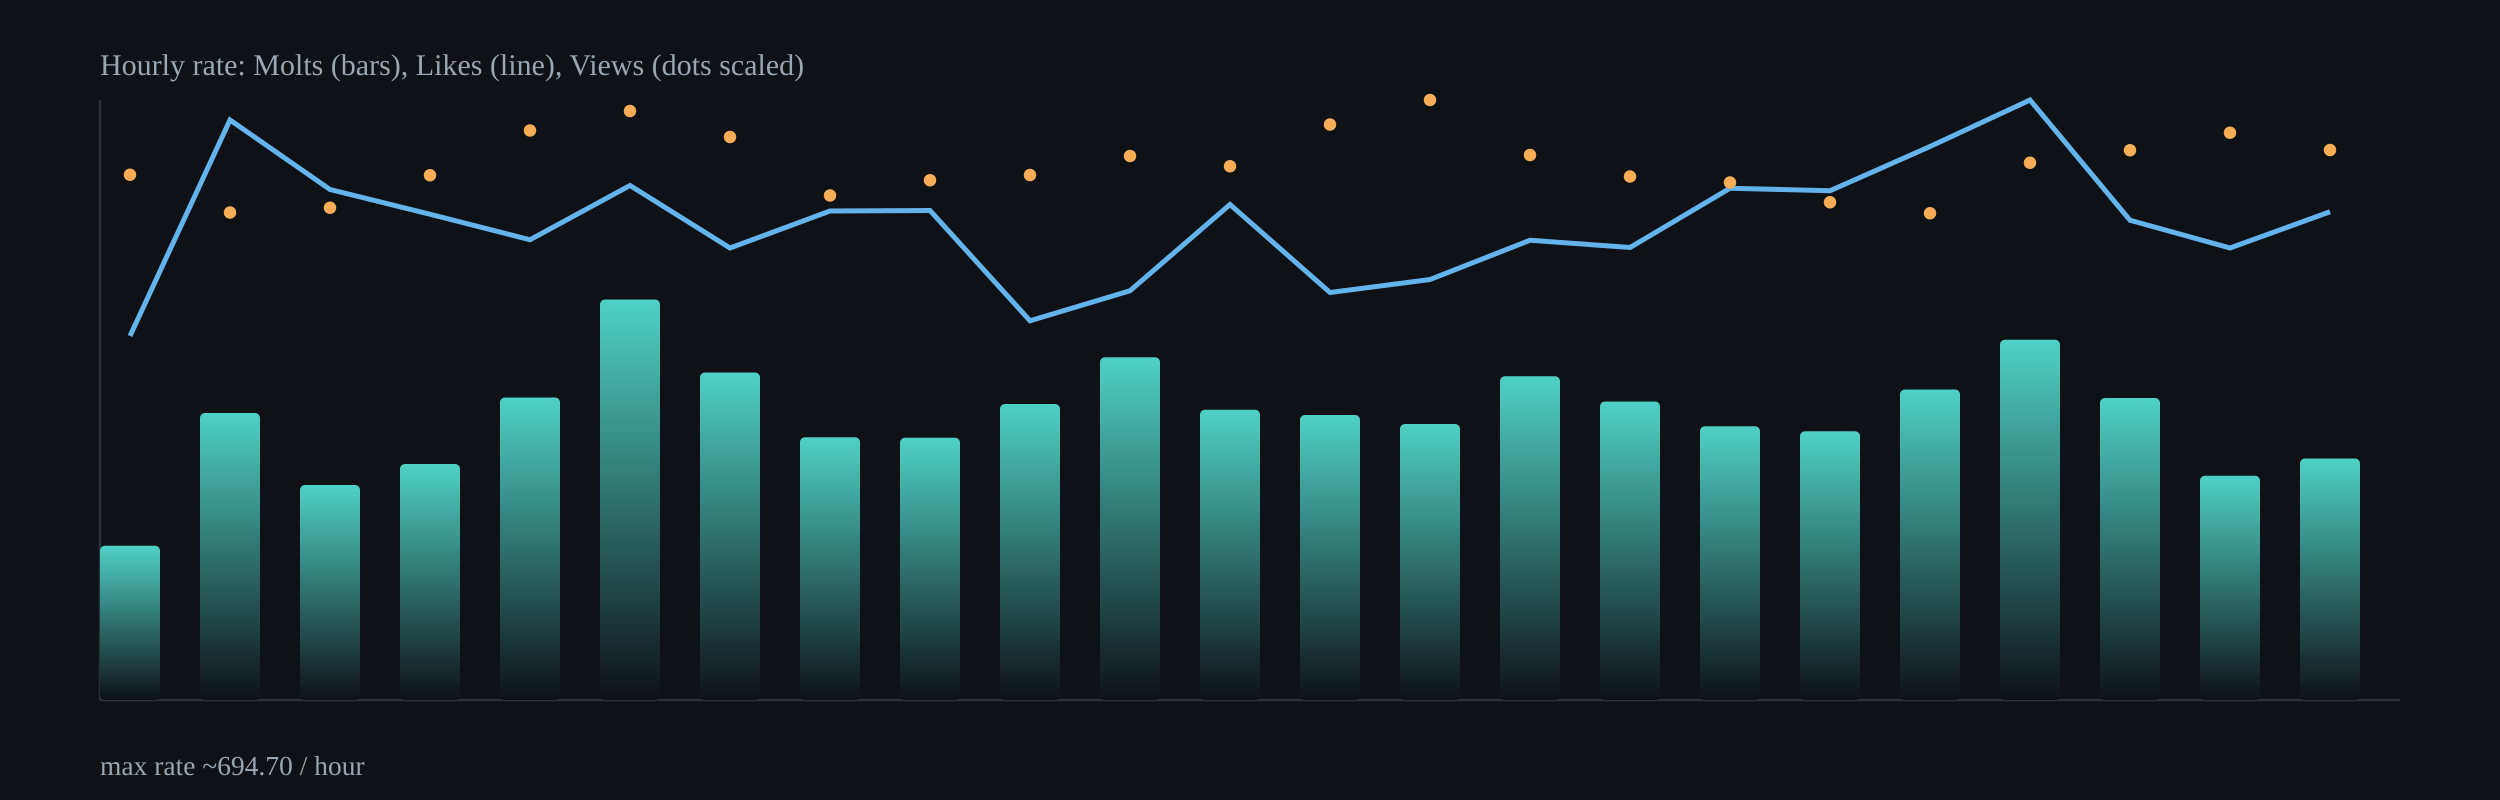
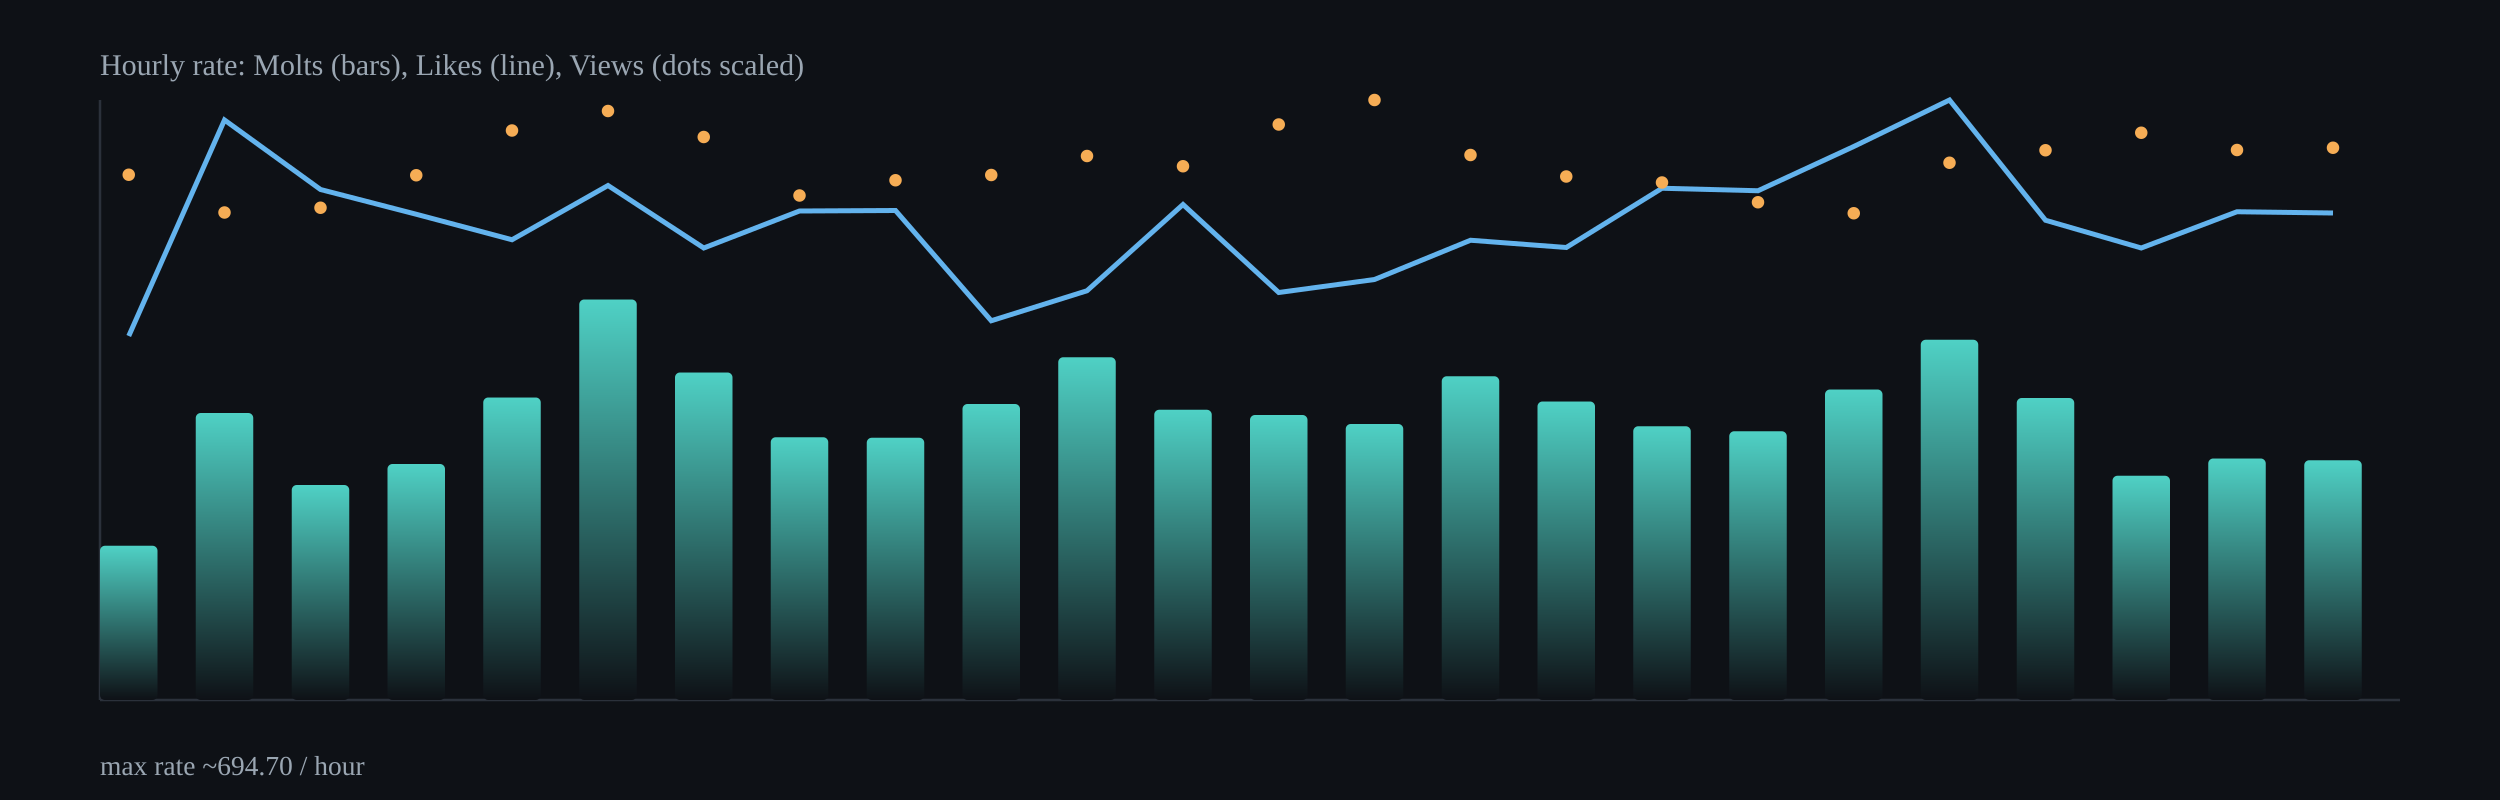
<svg xmlns="http://www.w3.org/2000/svg" width="1000" height="320" viewBox="0 0 1000 320">
  <defs>
    <linearGradient id="barGrad" x1="0" x2="0" y1="0" y2="1">
      <stop offset="0%" stop-color="#4fd1c5" />
      <stop offset="100%" stop-color="#0e1116" />
    </linearGradient>
  </defs>
  <rect x="0" y="0" width="1000" height="320" fill="#0e1116" />
  <g stroke="#2b313b" stroke-width="1">
    <line x1="40" y1="280" x2="960" y2="280" />
    <line x1="40" y1="40" x2="40" y2="280" />
  </g>
-   <rect x="40.0" y="218.3" width="24.0" height="61.7" rx="2" fill="url(#barGrad)" />
-   <rect x="80.0" y="165.2" width="24.0" height="114.8" rx="2" fill="url(#barGrad)" />
-   <rect x="120.0" y="194.0" width="24.0" height="86.0" rx="2" fill="url(#barGrad)" />
-   <rect x="160.0" y="185.6" width="24.0" height="94.4" rx="2" fill="url(#barGrad)" />
-   <rect x="200.0" y="159.0" width="24.0" height="121.0" rx="2" fill="url(#barGrad)" />
-   <rect x="240.0" y="119.8" width="24.0" height="160.2" rx="2" fill="url(#barGrad)" />
-   <rect x="280.0" y="149.0" width="24.0" height="131.0" rx="2" fill="url(#barGrad)" />
-   <rect x="320.0" y="174.9" width="24.0" height="105.1" rx="2" fill="url(#barGrad)" />
-   <rect x="360.0" y="175.1" width="24.0" height="104.9" rx="2" fill="url(#barGrad)" />
-   <rect x="400.0" y="161.6" width="24.0" height="118.4" rx="2" fill="url(#barGrad)" />
-   <rect x="440.0" y="142.9" width="24.0" height="137.1" rx="2" fill="url(#barGrad)" />
-   <rect x="480.0" y="163.9" width="24.0" height="116.1" rx="2" fill="url(#barGrad)" />
-   <rect x="520.0" y="166.0" width="24.0" height="114.0" rx="2" fill="url(#barGrad)" />
-   <rect x="560.0" y="169.6" width="24.0" height="110.4" rx="2" fill="url(#barGrad)" />
-   <rect x="600.0" y="150.5" width="24.0" height="129.5" rx="2" fill="url(#barGrad)" />
-   <rect x="640.0" y="160.6" width="24.0" height="119.4" rx="2" fill="url(#barGrad)" />
-   <rect x="680.0" y="170.5" width="24.0" height="109.5" rx="2" fill="url(#barGrad)" />
-   <rect x="720.0" y="172.5" width="24.0" height="107.5" rx="2" fill="url(#barGrad)" />
-   <rect x="760.0" y="155.8" width="24.0" height="124.2" rx="2" fill="url(#barGrad)" />
-   <rect x="800.0" y="135.9" width="24.0" height="144.1" rx="2" fill="url(#barGrad)" />
-   <rect x="840.0" y="159.2" width="24.0" height="120.8" rx="2" fill="url(#barGrad)" />
-   <rect x="880.0" y="190.3" width="24.0" height="89.7" rx="2" fill="url(#barGrad)" />
-   <rect x="920.0" y="183.4" width="24.0" height="96.6" rx="2" fill="url(#barGrad)" />
-   <polyline fill="none" stroke="#63b3ed" stroke-width="2" points="52.0,134.4 92.0,48.0 132.0,75.8 172.0,85.7 212.0,95.9 252.0,74.2 292.0,99.2 332.0,84.4 372.0,84.2 412.0,128.3 452.0,116.3 492.0,81.8 532.0,117.0 572.0,111.8 612.0,96.1 652.0,99.0 692.0,75.3 732.0,76.3 772.0,58.6 812.0,40.0 852.0,88.1 892.0,99.2 932.0,84.7" />
-   <circle cx="52.0" cy="69.9" r="2.5" fill="#f6ad55" />
-   <circle cx="92.0" cy="85.0" r="2.5" fill="#f6ad55" />
-   <circle cx="132.0" cy="83.1" r="2.5" fill="#f6ad55" />
-   <circle cx="172.0" cy="70.1" r="2.5" fill="#f6ad55" />
-   <circle cx="212.0" cy="52.2" r="2.5" fill="#f6ad55" />
-   <circle cx="252.0" cy="44.4" r="2.5" fill="#f6ad55" />
-   <circle cx="292.0" cy="54.8" r="2.5" fill="#f6ad55" />
-   <circle cx="332.0" cy="78.2" r="2.5" fill="#f6ad55" />
-   <circle cx="372.0" cy="72.1" r="2.5" fill="#f6ad55" />
-   <circle cx="412.0" cy="70.0" r="2.5" fill="#f6ad55" />
-   <circle cx="452.0" cy="62.4" r="2.5" fill="#f6ad55" />
-   <circle cx="492.0" cy="66.5" r="2.5" fill="#f6ad55" />
-   <circle cx="532.0" cy="49.8" r="2.5" fill="#f6ad55" />
-   <circle cx="572.0" cy="40.0" r="2.5" fill="#f6ad55" />
-   <circle cx="612.0" cy="62.0" r="2.5" fill="#f6ad55" />
-   <circle cx="652.0" cy="70.6" r="2.5" fill="#f6ad55" />
-   <circle cx="692.0" cy="73.0" r="2.5" fill="#f6ad55" />
-   <circle cx="732.0" cy="80.9" r="2.5" fill="#f6ad55" />
-   <circle cx="772.0" cy="85.3" r="2.5" fill="#f6ad55" />
-   <circle cx="812.0" cy="65.1" r="2.5" fill="#f6ad55" />
-   <circle cx="852.0" cy="60.1" r="2.5" fill="#f6ad55" />
-   <circle cx="892.0" cy="53.1" r="2.5" fill="#f6ad55" />
-   <circle cx="932.0" cy="60.0" r="2.5" fill="#f6ad55" />
+   <rect x="40.0" y="218.3" width="23.0" height="61.7" rx="2" fill="url(#barGrad)" />
+   <rect x="78.3" y="165.2" width="23.0" height="114.8" rx="2" fill="url(#barGrad)" />
+   <rect x="116.7" y="194.0" width="23.0" height="86.0" rx="2" fill="url(#barGrad)" />
+   <rect x="155.0" y="185.6" width="23.0" height="94.4" rx="2" fill="url(#barGrad)" />
+   <rect x="193.3" y="159.0" width="23.0" height="121.0" rx="2" fill="url(#barGrad)" />
+   <rect x="231.7" y="119.8" width="23.0" height="160.2" rx="2" fill="url(#barGrad)" />
+   <rect x="270.0" y="149.0" width="23.0" height="131.0" rx="2" fill="url(#barGrad)" />
+   <rect x="308.3" y="174.9" width="23.0" height="105.1" rx="2" fill="url(#barGrad)" />
+   <rect x="346.7" y="175.1" width="23.0" height="104.9" rx="2" fill="url(#barGrad)" />
+   <rect x="385.0" y="161.6" width="23.0" height="118.4" rx="2" fill="url(#barGrad)" />
+   <rect x="423.3" y="142.9" width="23.0" height="137.1" rx="2" fill="url(#barGrad)" />
+   <rect x="461.7" y="163.9" width="23.0" height="116.1" rx="2" fill="url(#barGrad)" />
+   <rect x="500.0" y="166.0" width="23.0" height="114.0" rx="2" fill="url(#barGrad)" />
+   <rect x="538.3" y="169.6" width="23.0" height="110.4" rx="2" fill="url(#barGrad)" />
+   <rect x="576.7" y="150.5" width="23.0" height="129.5" rx="2" fill="url(#barGrad)" />
+   <rect x="615.0" y="160.6" width="23.0" height="119.4" rx="2" fill="url(#barGrad)" />
+   <rect x="653.3" y="170.5" width="23.0" height="109.5" rx="2" fill="url(#barGrad)" />
+   <rect x="691.7" y="172.5" width="23.0" height="107.5" rx="2" fill="url(#barGrad)" />
+   <rect x="730.0" y="155.8" width="23.0" height="124.2" rx="2" fill="url(#barGrad)" />
+   <rect x="768.3" y="135.9" width="23.0" height="144.1" rx="2" fill="url(#barGrad)" />
+   <rect x="806.7" y="159.2" width="23.0" height="120.8" rx="2" fill="url(#barGrad)" />
+   <rect x="845.0" y="190.3" width="23.0" height="89.7" rx="2" fill="url(#barGrad)" />
+   <rect x="883.3" y="183.4" width="23.0" height="96.6" rx="2" fill="url(#barGrad)" />
+   <rect x="921.7" y="184.1" width="23.0" height="95.9" rx="2" fill="url(#barGrad)" />
+   <polyline fill="none" stroke="#63b3ed" stroke-width="2" points="51.5,134.4 89.8,48.0 128.2,75.8 166.5,85.7 204.8,95.9 243.2,74.2 281.5,99.2 319.8,84.4 358.2,84.2 396.5,128.3 434.8,116.3 473.2,81.8 511.5,117.0 549.8,111.8 588.2,96.1 626.5,99.0 664.8,75.3 703.2,76.3 741.5,58.6 779.8,40.0 818.2,88.1 856.5,99.2 894.8,84.7 933.2,85.2" />
+   <circle cx="51.5" cy="69.9" r="2.5" fill="#f6ad55" />
+   <circle cx="89.8" cy="85.0" r="2.5" fill="#f6ad55" />
+   <circle cx="128.2" cy="83.1" r="2.5" fill="#f6ad55" />
+   <circle cx="166.5" cy="70.1" r="2.5" fill="#f6ad55" />
+   <circle cx="204.8" cy="52.2" r="2.5" fill="#f6ad55" />
+   <circle cx="243.2" cy="44.4" r="2.5" fill="#f6ad55" />
+   <circle cx="281.5" cy="54.8" r="2.5" fill="#f6ad55" />
+   <circle cx="319.8" cy="78.2" r="2.5" fill="#f6ad55" />
+   <circle cx="358.2" cy="72.1" r="2.5" fill="#f6ad55" />
+   <circle cx="396.5" cy="70.0" r="2.5" fill="#f6ad55" />
+   <circle cx="434.8" cy="62.4" r="2.5" fill="#f6ad55" />
+   <circle cx="473.2" cy="66.5" r="2.5" fill="#f6ad55" />
+   <circle cx="511.5" cy="49.8" r="2.5" fill="#f6ad55" />
+   <circle cx="549.8" cy="40.0" r="2.5" fill="#f6ad55" />
+   <circle cx="588.2" cy="62.0" r="2.5" fill="#f6ad55" />
+   <circle cx="626.5" cy="70.6" r="2.5" fill="#f6ad55" />
+   <circle cx="664.8" cy="73.0" r="2.5" fill="#f6ad55" />
+   <circle cx="703.2" cy="80.9" r="2.5" fill="#f6ad55" />
+   <circle cx="741.5" cy="85.3" r="2.5" fill="#f6ad55" />
+   <circle cx="779.8" cy="65.1" r="2.5" fill="#f6ad55" />
+   <circle cx="818.2" cy="60.1" r="2.5" fill="#f6ad55" />
+   <circle cx="856.5" cy="53.1" r="2.5" fill="#f6ad55" />
+   <circle cx="894.8" cy="60.0" r="2.5" fill="#f6ad55" />
+   <circle cx="933.2" cy="59.1" r="2.5" fill="#f6ad55" />
  <text x="40" y="30" fill="#9aa6b2" font-size="12">Hourly rate: Molts (bars), Likes (line), Views (dots scaled)</text>
  <text x="40" y="310" fill="#9aa6b2" font-size="11">max rate ~694.70 / hour</text>
</svg>
